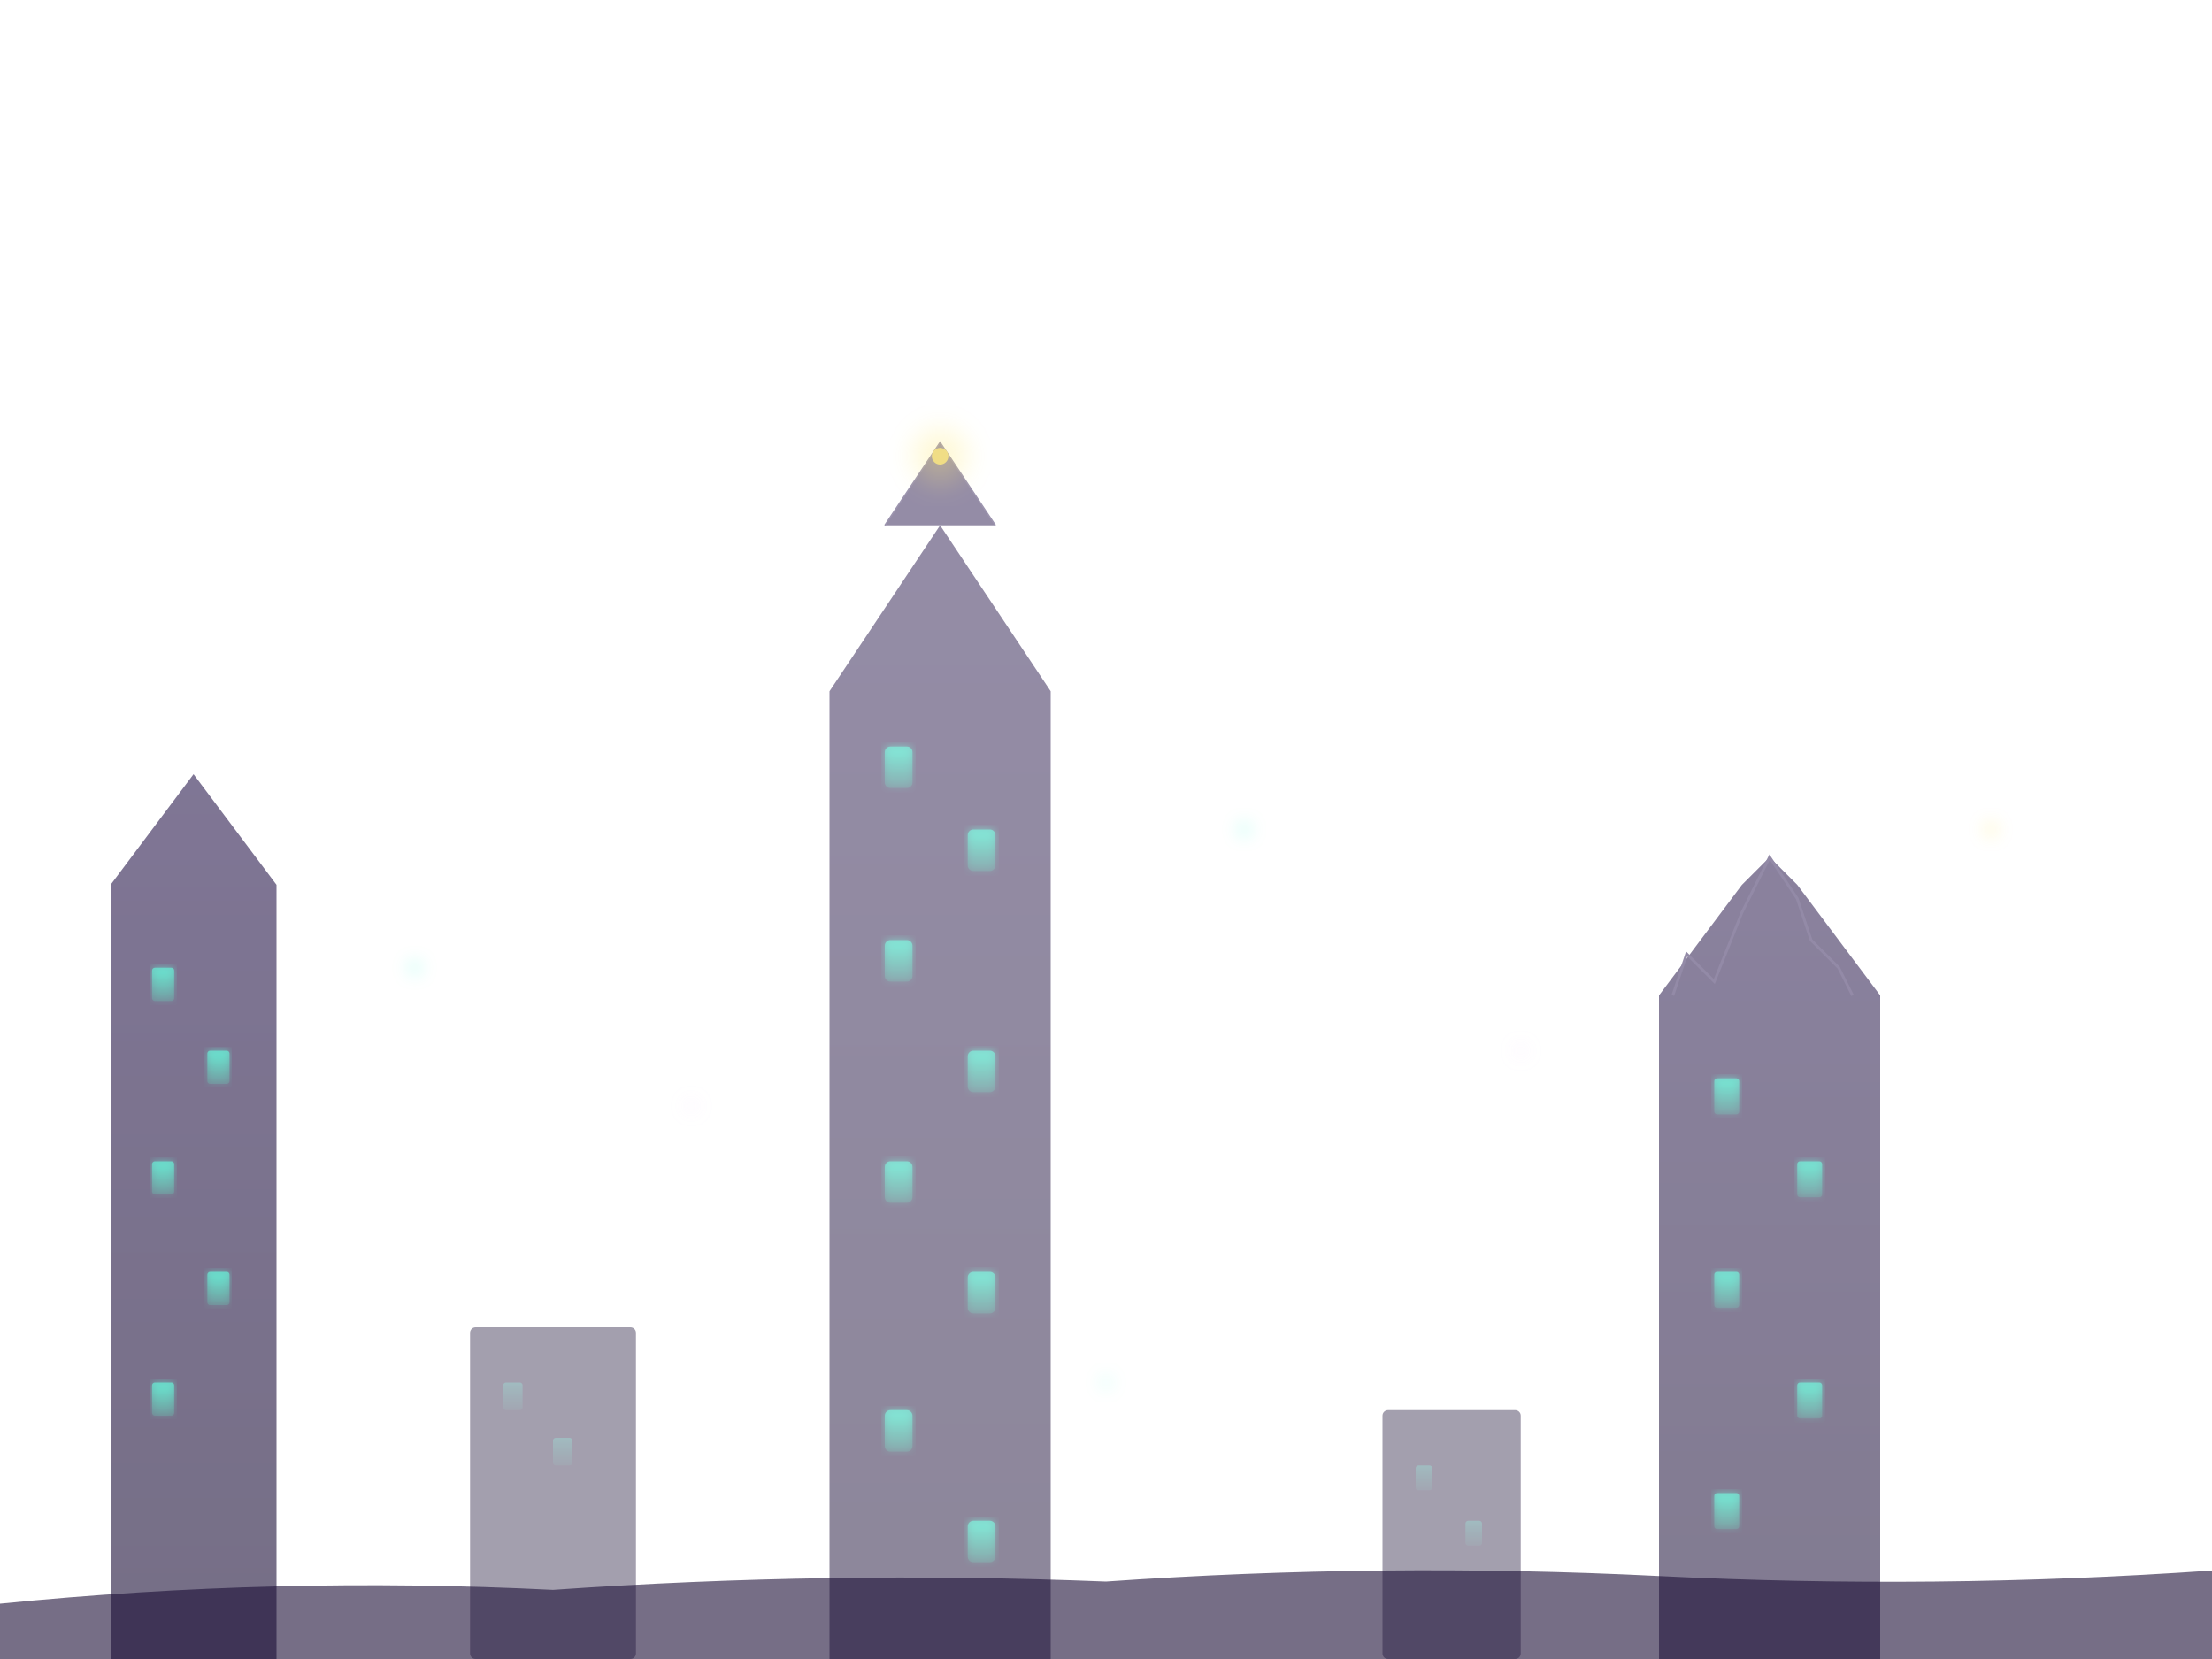
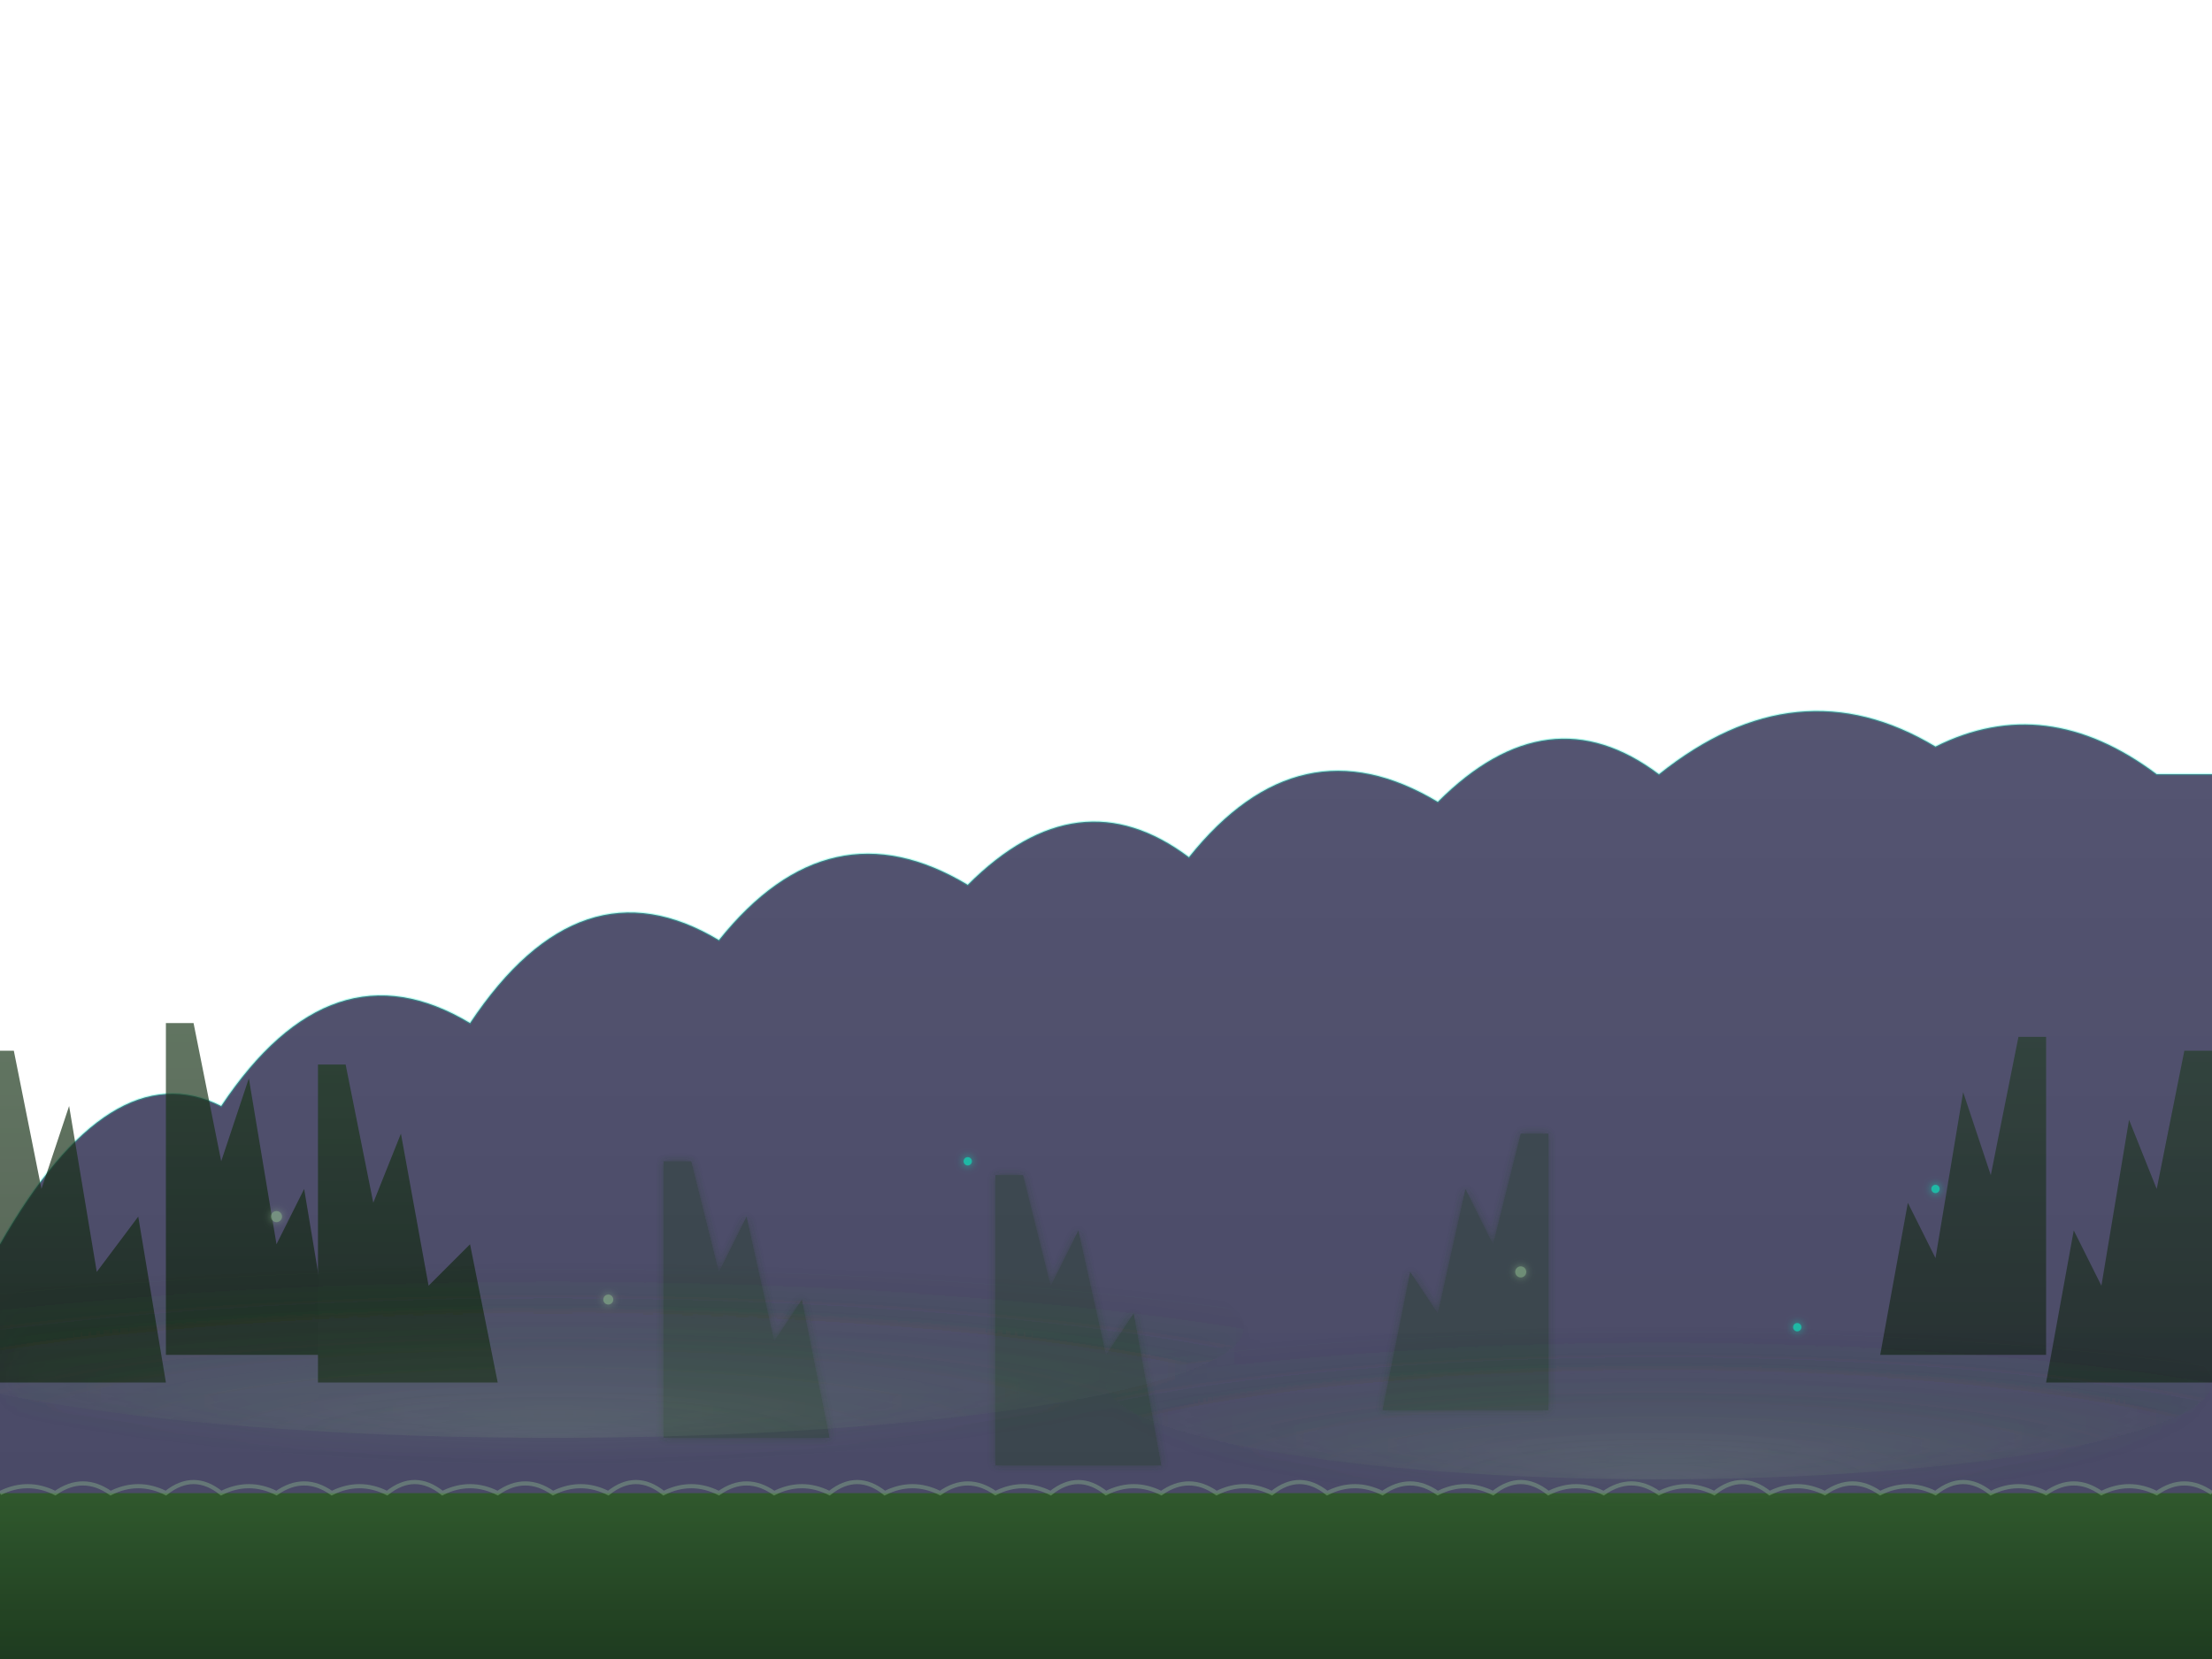
<svg xmlns="http://www.w3.org/2000/svg" viewBox="0 0 800 600">
  <defs>
-     <linearGradient id="towerGrad" x1="0" y1="0" x2="0" y2="1">
-       <stop offset="0%" stop-color="#2a1a4e" />
-       <stop offset="100%" stop-color="#1a0e35" />
+     <linearGradient id="nearMountainGrad" x1="0" y1="0" x2="0" y2="1">
+       <stop offset="0%" stop-color="#2a2a4e" />
+       <stop offset="100%" stop-color="#1a1a3e" />
    </linearGradient>
-     <linearGradient id="windowGlow" x1="0" y1="0" x2="0" y2="1">
-       <stop offset="0%" stop-color="#00ffcc" stop-opacity="0.6" />
-       <stop offset="100%" stop-color="#00cc99" stop-opacity="0.2" />
+     <linearGradient id="treeGrad" x1="0" y1="0" x2="0" y2="1">
+       <stop offset="0%" stop-color="#1e3a1e" />
+       <stop offset="100%" stop-color="#0f200f" />
    </linearGradient>
-     <radialGradient id="lanternGlow" cx="50%" cy="50%" r="50%">
-       <stop offset="0%" stop-color="#ffd700" stop-opacity="0.4" />
-       <stop offset="100%" stop-color="#ffd700" stop-opacity="0" />
+     <linearGradient id="groundGrad" x1="0" y1="0" x2="0" y2="1">
+       <stop offset="0%" stop-color="#2d5a27" />
+       <stop offset="100%" stop-color="#1a3a18" />
+     </linearGradient>
+     <radialGradient id="fogGlow" cx="50%" cy="100%" r="80%">
+       <stop offset="0%" stop-color="#8fbc8f" stop-opacity="0.12" />
+       <stop offset="100%" stop-color="#2d5a27" stop-opacity="0" />
    </radialGradient>
-     <filter id="buildGlow">
+     <filter id="fogBlur">
+       <feGaussianBlur stdDeviation="6" result="blur" />
+       <feMerge>
+         <feMergeNode in="blur" />
+         <feMergeNode in="SourceGraphic" />
+       </feMerge>
+     </filter>
+     <filter id="treeGlow">
      <feGaussianBlur stdDeviation="1.5" result="blur" />
      <feMerge>
        <feMergeNode in="blur" />
        <feMergeNode in="SourceGraphic" />
      </feMerge>
    </filter>
-     <filter id="softGlow">
-       <feGaussianBlur stdDeviation="3" />
-     </filter>
  </defs>
+   <path d="M0 450 Q40 380 80 400 Q120 340 170 370 Q210 310 260 340 Q300 290 350 320 Q390 280 430 310 Q470 260 520 290 Q560 250 600 280 Q650 240 700 270 Q740 250 780 280 L800 280 L800 600 L0 600 Z" fill="url(#nearMountainGrad)" opacity="0.8" />
+   <path d="M0 450 Q40 380 80 400 Q120 340 170 370 Q210 310 260 340 Q300 290 350 320 Q390 280 430 310 Q470 260 520 290 Q560 250 600 280 Q650 240 700 270 Q740 250 780 280 L800 280" fill="none" stroke="#00ffcc" stroke-width="0.8" opacity="0.25" />
+   <g opacity="0.7">
+     <path d="M60 500 L50 440 L35 460 L25 400 L15 430 L5 380 L0 380 L0 500 Z" fill="url(#treeGrad)" />
+     <path d="M120 490 L110 430 L100 450 L90 390 L80 420 L70 370 L60 370 L60 490 Z" fill="url(#treeGrad)" />
+     <path d="M180 500 L170 450 L155 465 L145 410 L135 435 L125 385 L115 385 L115 500 Z" fill="url(#treeGrad)" />
+   </g>
  <g opacity="0.6">
-     <path d="M40 600 L40 320 L55 300 L70 280 L85 300 L100 320 L100 600 Z" fill="url(#towerGrad)" />
-     <rect x="55" y="350" width="8" height="12" rx="1" fill="url(#windowGlow)" filter="url(#buildGlow)" />
-     <rect x="75" y="380" width="8" height="12" rx="1" fill="url(#windowGlow)" filter="url(#buildGlow)" />
-     <rect x="55" y="420" width="8" height="12" rx="1" fill="url(#windowGlow)" filter="url(#buildGlow)" />
-     <rect x="75" y="460" width="8" height="12" rx="1" fill="url(#windowGlow)" filter="url(#buildGlow)" />
-     <rect x="55" y="500" width="8" height="12" rx="1" fill="url(#windowGlow)" filter="url(#buildGlow)" />
+     <path d="M680 490 L690 435 L700 455 L710 395 L720 425 L730 375 L740 375 L740 490 Z" fill="url(#treeGrad)" />
+     <path d="M740 500 L750 445 L760 465 L770 405 L780 430 L790 380 L800 380 L800 500 Z" fill="url(#treeGrad)" />
  </g>
-   <g opacity="0.5">
-     <path d="M300 600 L300 250 L320 220 L340 190 L360 220 L380 250 L380 600 Z" fill="url(#towerGrad)" />
-     <path d="M320 190 L340 160 L360 190" fill="#2a1a4e" stroke="#3a2a5e" stroke-width="0.5" />
-     <rect x="320" y="270" width="10" height="15" rx="2" fill="url(#windowGlow)" filter="url(#buildGlow)" />
-     <rect x="350" y="300" width="10" height="15" rx="2" fill="url(#windowGlow)" filter="url(#buildGlow)" />
-     <rect x="320" y="340" width="10" height="15" rx="2" fill="url(#windowGlow)" filter="url(#buildGlow)" />
-     <rect x="350" y="380" width="10" height="15" rx="2" fill="url(#windowGlow)" filter="url(#buildGlow)" />
-     <rect x="320" y="420" width="10" height="15" rx="2" fill="url(#windowGlow)" filter="url(#buildGlow)" />
-     <rect x="350" y="460" width="10" height="15" rx="2" fill="url(#windowGlow)" filter="url(#buildGlow)" />
-     <rect x="320" y="510" width="10" height="15" rx="2" fill="url(#windowGlow)" filter="url(#buildGlow)" />
-     <rect x="350" y="550" width="10" height="15" rx="2" fill="url(#windowGlow)" filter="url(#buildGlow)" />
-     <circle cx="340" cy="165" r="15" fill="url(#lanternGlow)" filter="url(#softGlow)" />
-     <circle cx="340" cy="165" r="3" fill="#ffd700" opacity="0.8" />
+   <g opacity="0.35" filter="url(#treeGlow)">
+     <path d="M300 520 L290 470 L280 485 L270 440 L260 460 L250 420 L240 420 L240 520 Z" fill="#1e3a1e" />
+     <path d="M500 510 L510 460 L520 475 L530 430 L540 450 L550 410 L560 410 L560 510 Z" fill="#1e3a1e" />
+     <path d="M420 530 L410 475 L400 490 L390 445 L380 465 L370 425 L360 425 L360 530 Z" fill="#1e3a1e" />
  </g>
-   <g opacity="0.55">
-     <path d="M600 600 L600 360 L615 340 L630 320 L640 310 L650 320 L665 340 L680 360 L680 600 Z" fill="url(#towerGrad)" />
-     <path d="M605 360 L610 345 L620 355 L630 330 L640 310 L650 325 L655 340 L665 350 L670 360" fill="none" stroke="#3a2a5e" stroke-width="1" />
-     <rect x="620" y="390" width="9" height="13" rx="1" fill="url(#windowGlow)" filter="url(#buildGlow)" />
-     <rect x="650" y="420" width="9" height="13" rx="1" fill="url(#windowGlow)" filter="url(#buildGlow)" />
-     <rect x="620" y="460" width="9" height="13" rx="1" fill="url(#windowGlow)" filter="url(#buildGlow)" />
-     <rect x="650" y="500" width="9" height="13" rx="1" fill="url(#windowGlow)" filter="url(#buildGlow)" />
-     <rect x="620" y="540" width="9" height="13" rx="1" fill="url(#windowGlow)" filter="url(#buildGlow)" />
+   <rect x="0" y="540" width="800" height="60" fill="url(#groundGrad)" opacity="0.9" />
+   <path d="M0 540 Q10 535 20 540 Q30 533 40 540 Q50 535 60 540 Q70 532 80 540 Q90 535 100 540 Q110 533 120 540 Q130 535 140 540 Q150 532 160 540 Q170 535 180 540 Q190 533 200 540 Q210 535 220 540 Q230 532 240 540 Q250 535 260 540 Q270 533 280 540 Q290 535 300 540 Q310 532 320 540 Q330 535 340 540 Q350 533 360 540 Q370 535 380 540 Q390 532 400 540 Q410 535 420 540 Q430 533 440 540 Q450 535 460 540 Q470 532 480 540 Q490 535 500 540 Q510 533 520 540 Q530 535 540 540 Q550 532 560 540 Q570 535 580 540 Q590 533 600 540 Q610 535 620 540 Q630 532 640 540 Q650 535 660 540 Q670 533 680 540 Q690 535 700 540 Q710 532 720 540 Q730 535 740 540 Q750 533 760 540 Q770 535 780 540 Q790 533 800 540" fill="none" stroke="#8fbc8f" stroke-width="1.5" opacity="0.4" />
+   <g filter="url(#fogBlur)">
+     <ellipse cx="200" cy="480" rx="250" ry="40" fill="url(#fogGlow)" />
+     <ellipse cx="600" cy="500" rx="200" ry="35" fill="url(#fogGlow)" />
  </g>
-   <g opacity="0.4">
-     <rect x="170" y="480" width="60" height="120" rx="2" fill="#1a0e35" />
-     <rect x="182" y="500" width="7" height="10" rx="1" fill="url(#windowGlow)" opacity="0.5" />
-     <rect x="200" y="520" width="7" height="10" rx="1" fill="url(#windowGlow)" opacity="0.5" />
-     <rect x="500" y="510" width="50" height="90" rx="2" fill="#1a0e35" />
-     <rect x="512" y="530" width="6" height="9" rx="1" fill="url(#windowGlow)" opacity="0.5" />
-     <rect x="530" y="550" width="6" height="9" rx="1" fill="url(#windowGlow)" opacity="0.5" />
+   <g filter="url(#treeGlow)" opacity="0.6">
+     <circle cx="100" cy="440" r="2" fill="#8fbc8f" />
+     <circle cx="350" cy="420" r="1.5" fill="#00ffcc" />
+     <circle cx="550" cy="460" r="2" fill="#8fbc8f" />
+     <circle cx="700" cy="430" r="1.5" fill="#00ffcc" />
+     <circle cx="220" cy="470" r="1.8" fill="#8fbc8f" />
+     <circle cx="650" cy="480" r="1.5" fill="#00ffcc" />
  </g>
-   <g opacity="0.3" filter="url(#softGlow)">
-     <circle cx="150" cy="350" r="2" fill="#00ffcc" />
-     <circle cx="250" cy="400" r="1.5" fill="#e0b0ff" />
-     <circle cx="450" cy="300" r="2" fill="#00ffcc" />
-     <circle cx="550" cy="380" r="1.5" fill="#e0b0ff" />
-     <circle cx="720" cy="300" r="2" fill="#ffd700" />
-     <circle cx="400" cy="500" r="1.5" fill="#00ffcc" />
-   </g>
-   <path d="M0 580 Q100 570 200 575 Q300 568 400 572 Q500 565 600 570 Q700 575 800 568 L800 600 L0 600 Z" fill="#1a0e35" opacity="0.6" />
</svg>
